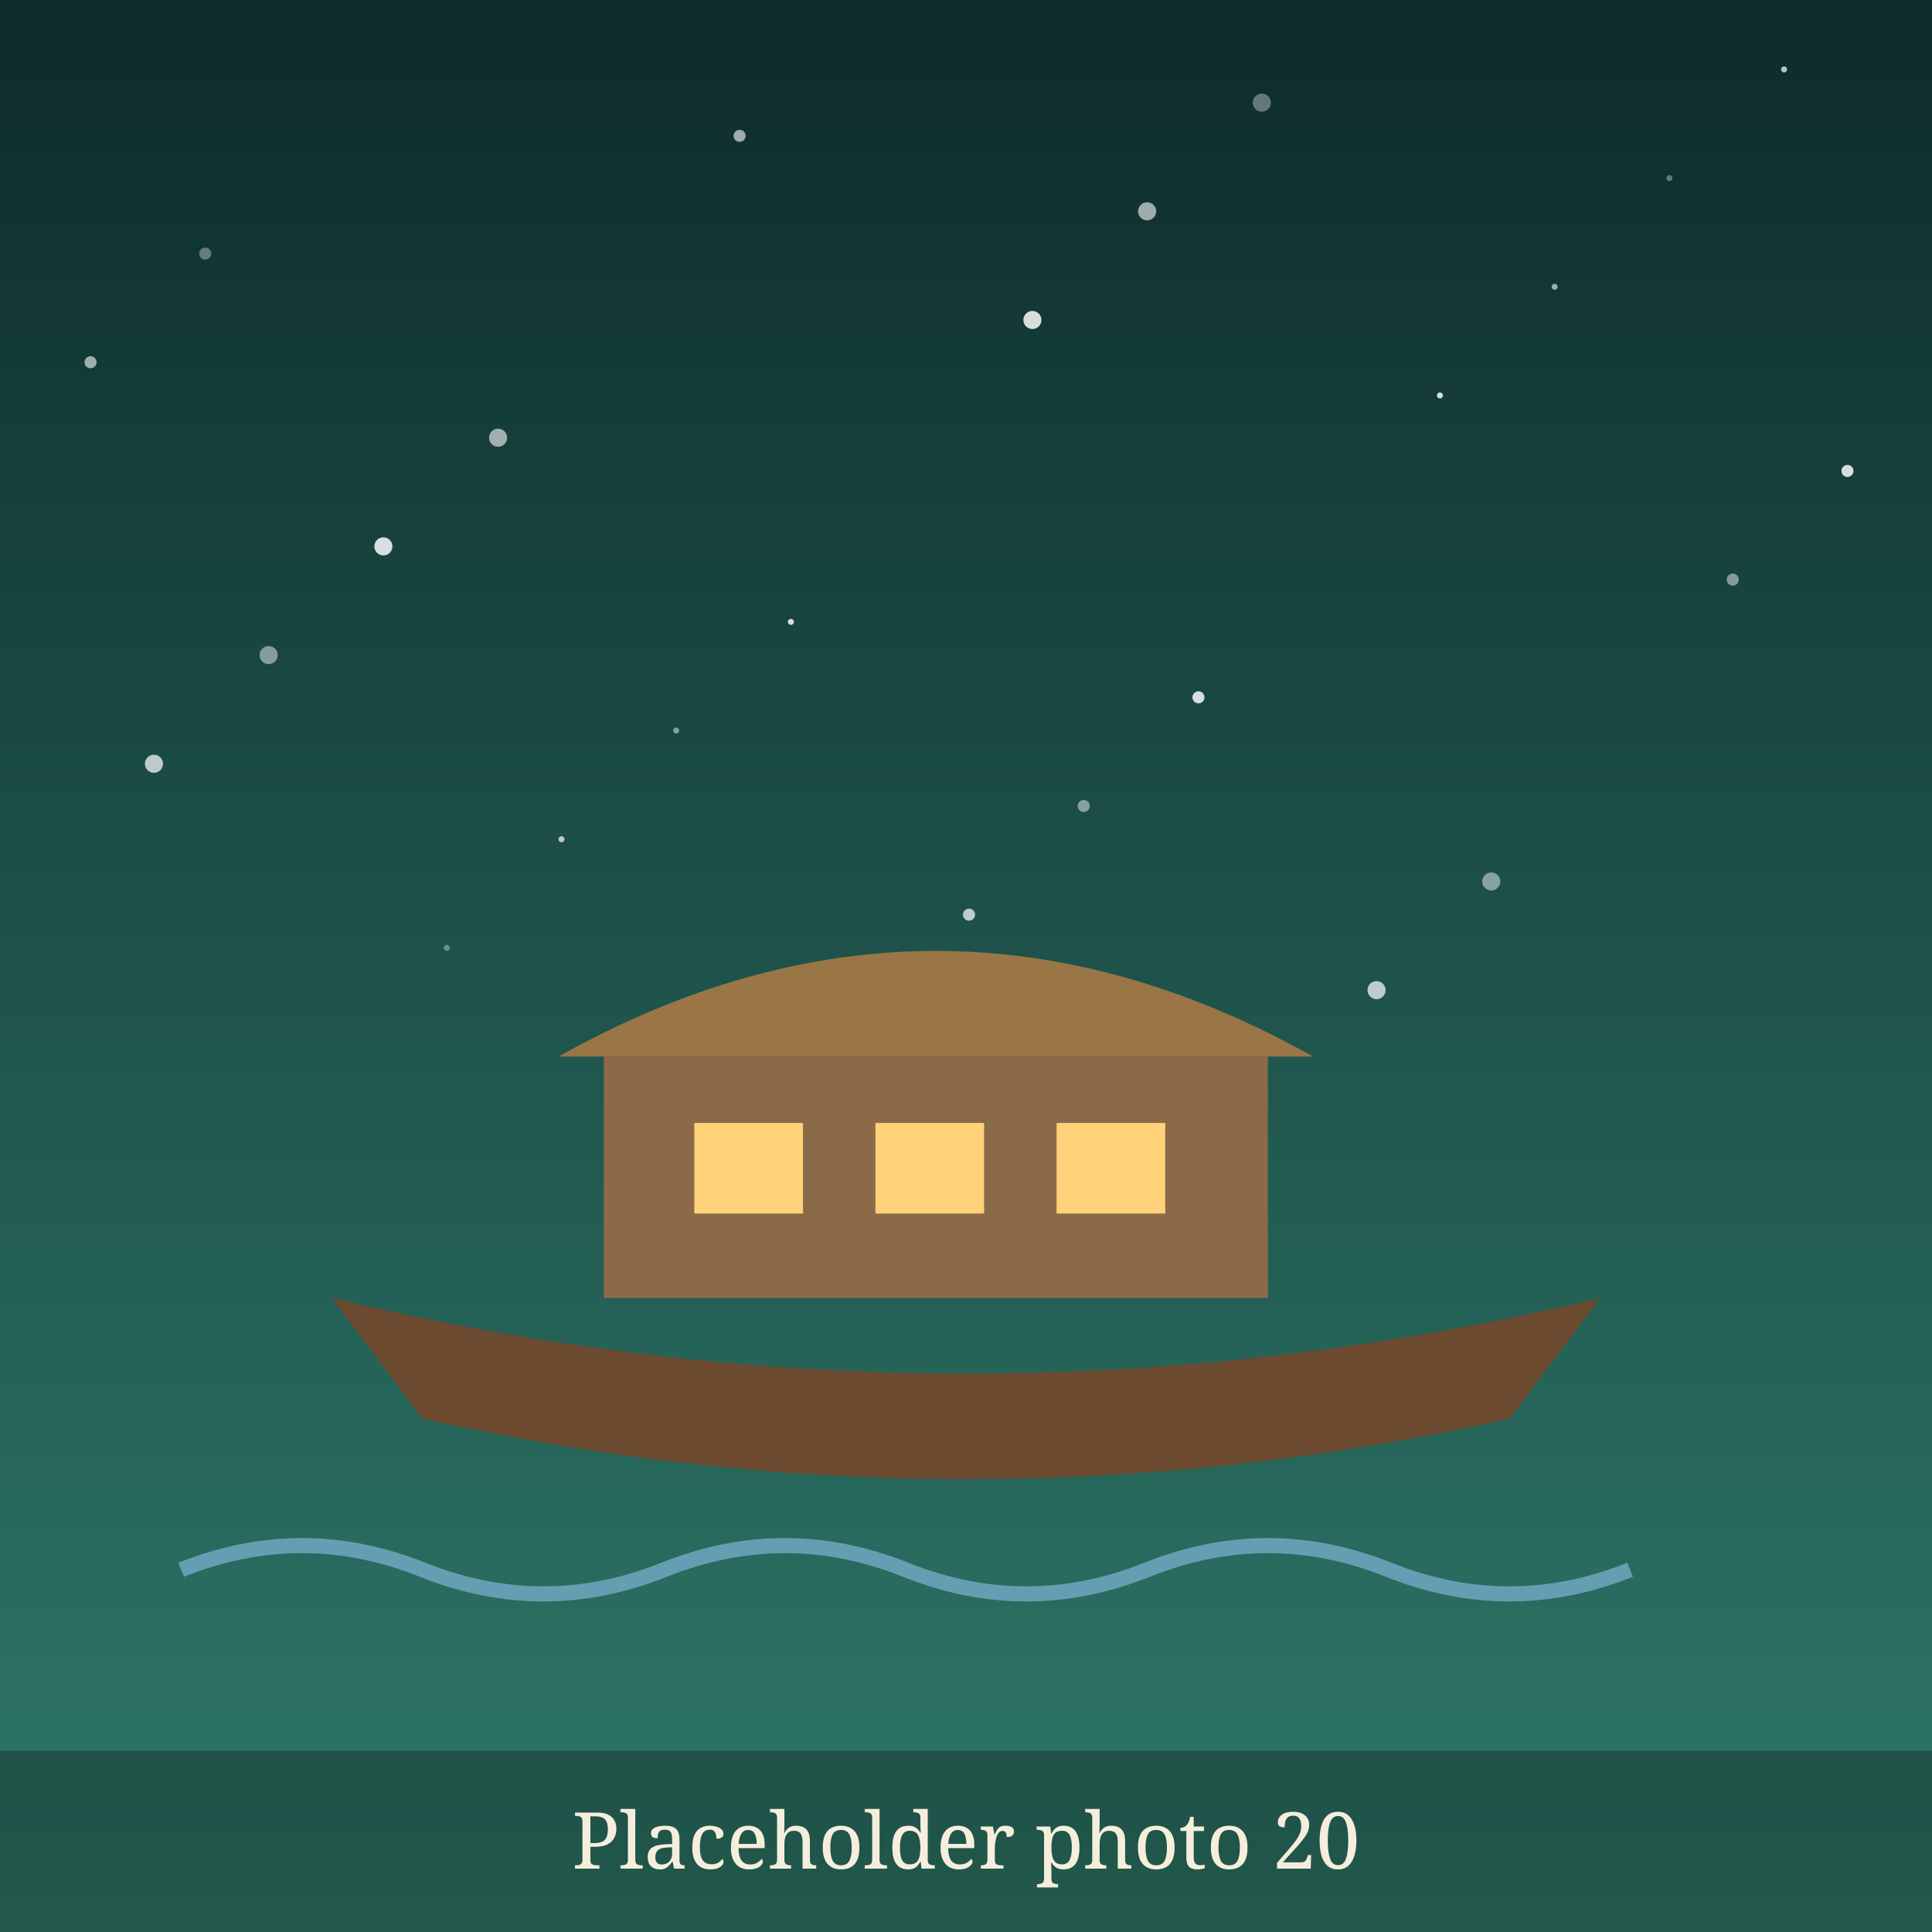
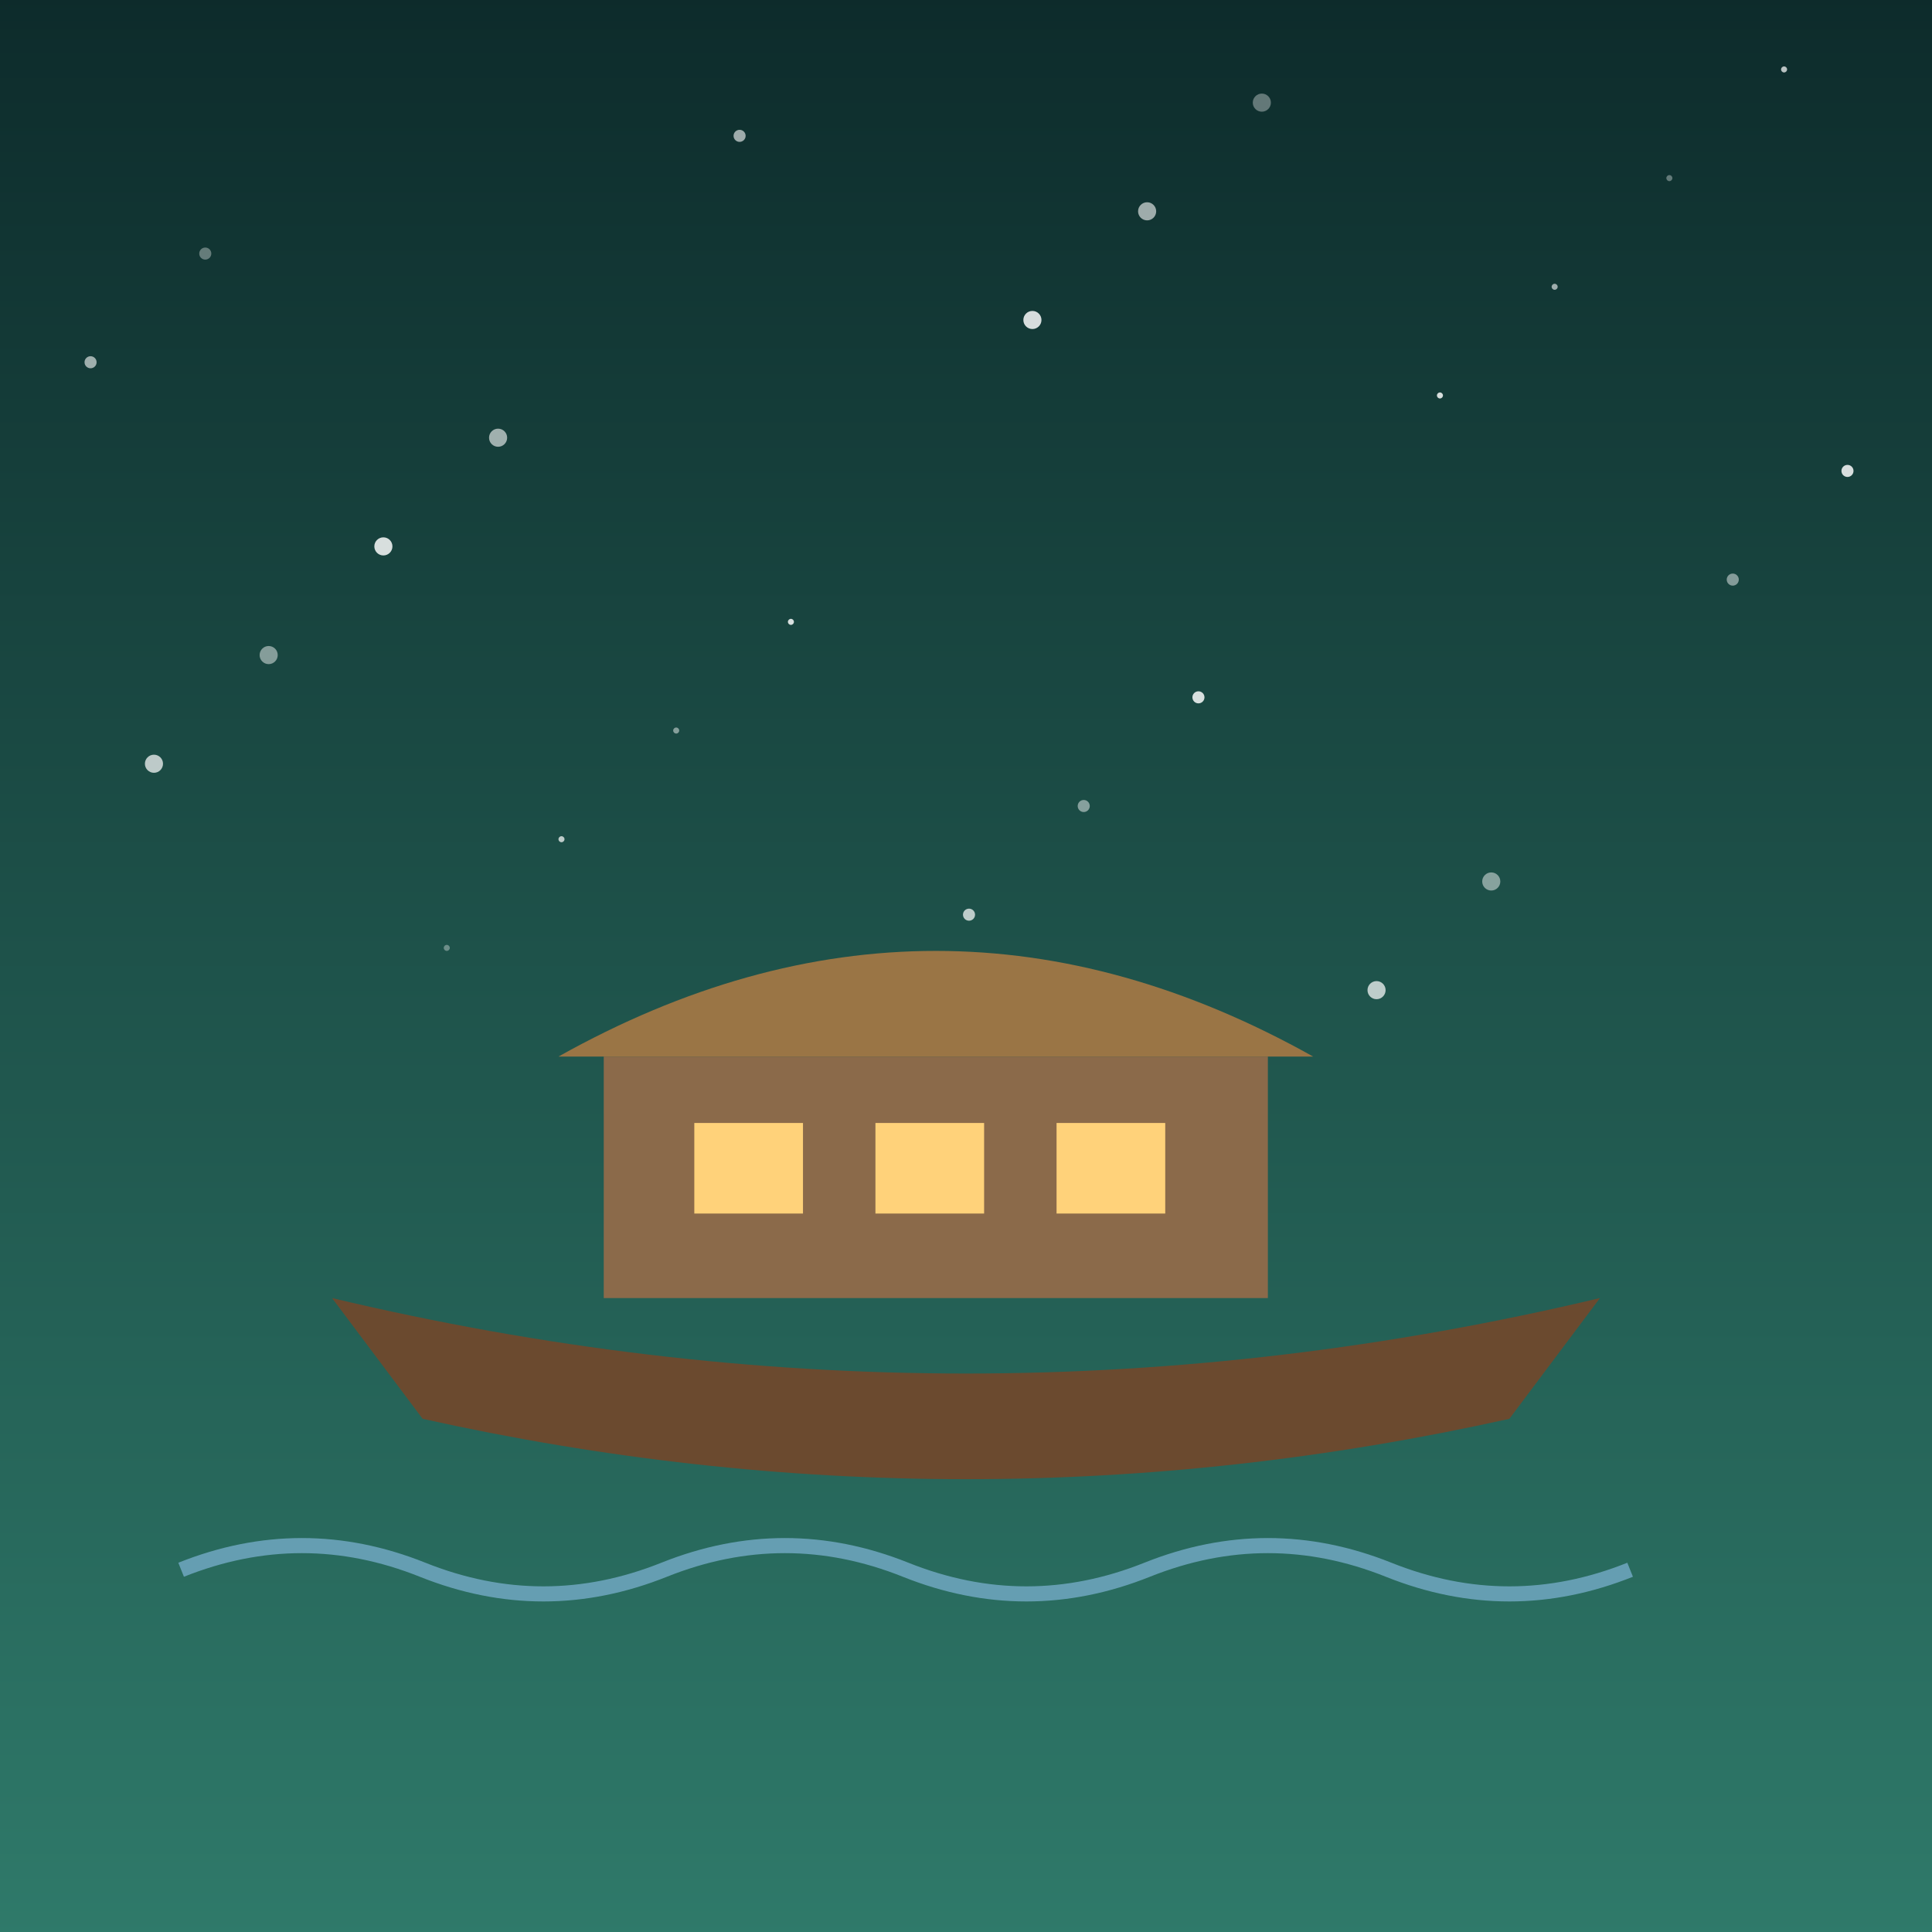
<svg xmlns="http://www.w3.org/2000/svg" viewBox="0 0 640 640" width="640" height="640">
  <defs>
    <linearGradient id="g" x1="0" y1="0" x2="0" y2="1">
      <stop offset="0" stop-color="#0d2b2b" />
      <stop offset="1" stop-color="#2f7a6a" />
    </linearGradient>
  </defs>
  <rect width="640" height="640" fill="url(#g)" />
  <circle cx="397" cy="231" r="2" fill="#fff" opacity="0.83" />
  <circle cx="494" cy="292" r="3" fill="#fff" opacity="0.47" />
  <circle cx="591" cy="23" r="1" fill="#fff" opacity="0.71" />
  <circle cx="68" cy="84" r="2" fill="#fff" opacity="0.35" />
  <circle cx="165" cy="145" r="3" fill="#fff" opacity="0.59" />
  <circle cx="262" cy="206" r="1" fill="#fff" opacity="0.83" />
  <circle cx="359" cy="267" r="2" fill="#fff" opacity="0.47" />
  <circle cx="456" cy="328" r="3" fill="#fff" opacity="0.71" />
  <circle cx="553" cy="59" r="1" fill="#fff" opacity="0.35" />
  <circle cx="30" cy="120" r="2" fill="#fff" opacity="0.59" />
  <circle cx="127" cy="181" r="3" fill="#fff" opacity="0.83" />
  <circle cx="224" cy="242" r="1" fill="#fff" opacity="0.47" />
  <circle cx="321" cy="303" r="2" fill="#fff" opacity="0.71" />
  <circle cx="418" cy="34" r="3" fill="#fff" opacity="0.35" />
  <circle cx="515" cy="95" r="1" fill="#fff" opacity="0.59" />
  <circle cx="612" cy="156" r="2" fill="#fff" opacity="0.83" />
  <circle cx="89" cy="217" r="3" fill="#fff" opacity="0.47" />
  <circle cx="186" cy="278" r="1" fill="#fff" opacity="0.71" />
  <circle cx="283" cy="339" r="2" fill="#fff" opacity="0.35" />
  <circle cx="380" cy="70" r="3" fill="#fff" opacity="0.59" />
  <circle cx="477" cy="131" r="1" fill="#fff" opacity="0.83" />
  <circle cx="574" cy="192" r="2" fill="#fff" opacity="0.47" />
  <circle cx="51" cy="253" r="3" fill="#fff" opacity="0.71" />
  <circle cx="148" cy="314" r="1" fill="#fff" opacity="0.35" />
  <circle cx="245" cy="45" r="2" fill="#fff" opacity="0.59" />
  <circle cx="342" cy="106" r="3" fill="#fff" opacity="0.83" />
  <path d="M110 430 Q320 480 530 430 L500 470 Q320 510 140 470 Z" fill="#6b4a2f" />
  <rect x="200" y="350" width="220" height="80" fill="#8b6a4a" />
  <rect x="230" y="372" width="36" height="30" fill="#ffd27a" />
  <rect x="290" y="372" width="36" height="30" fill="#ffd27a" />
  <rect x="350" y="372" width="36" height="30" fill="#ffd27a" />
  <path d="M185 350 Q310 280 435 350 Z" fill="#9a7545" />
  <path d="M60 520 q40 -16 80 0 t80 0 t80 0 t80 0 t80 0 t80 0" stroke="#7fb4d6" stroke-width="5" fill="none" opacity=".7" />
-   <rect x="0" y="580" width="640" height="60" fill="#000" opacity=".28" />
-   <text x="320" y="619" text-anchor="middle" font-family="Georgia, serif" font-size="26" fill="#f6eedc">Placeholder photo 20</text>
</svg>
